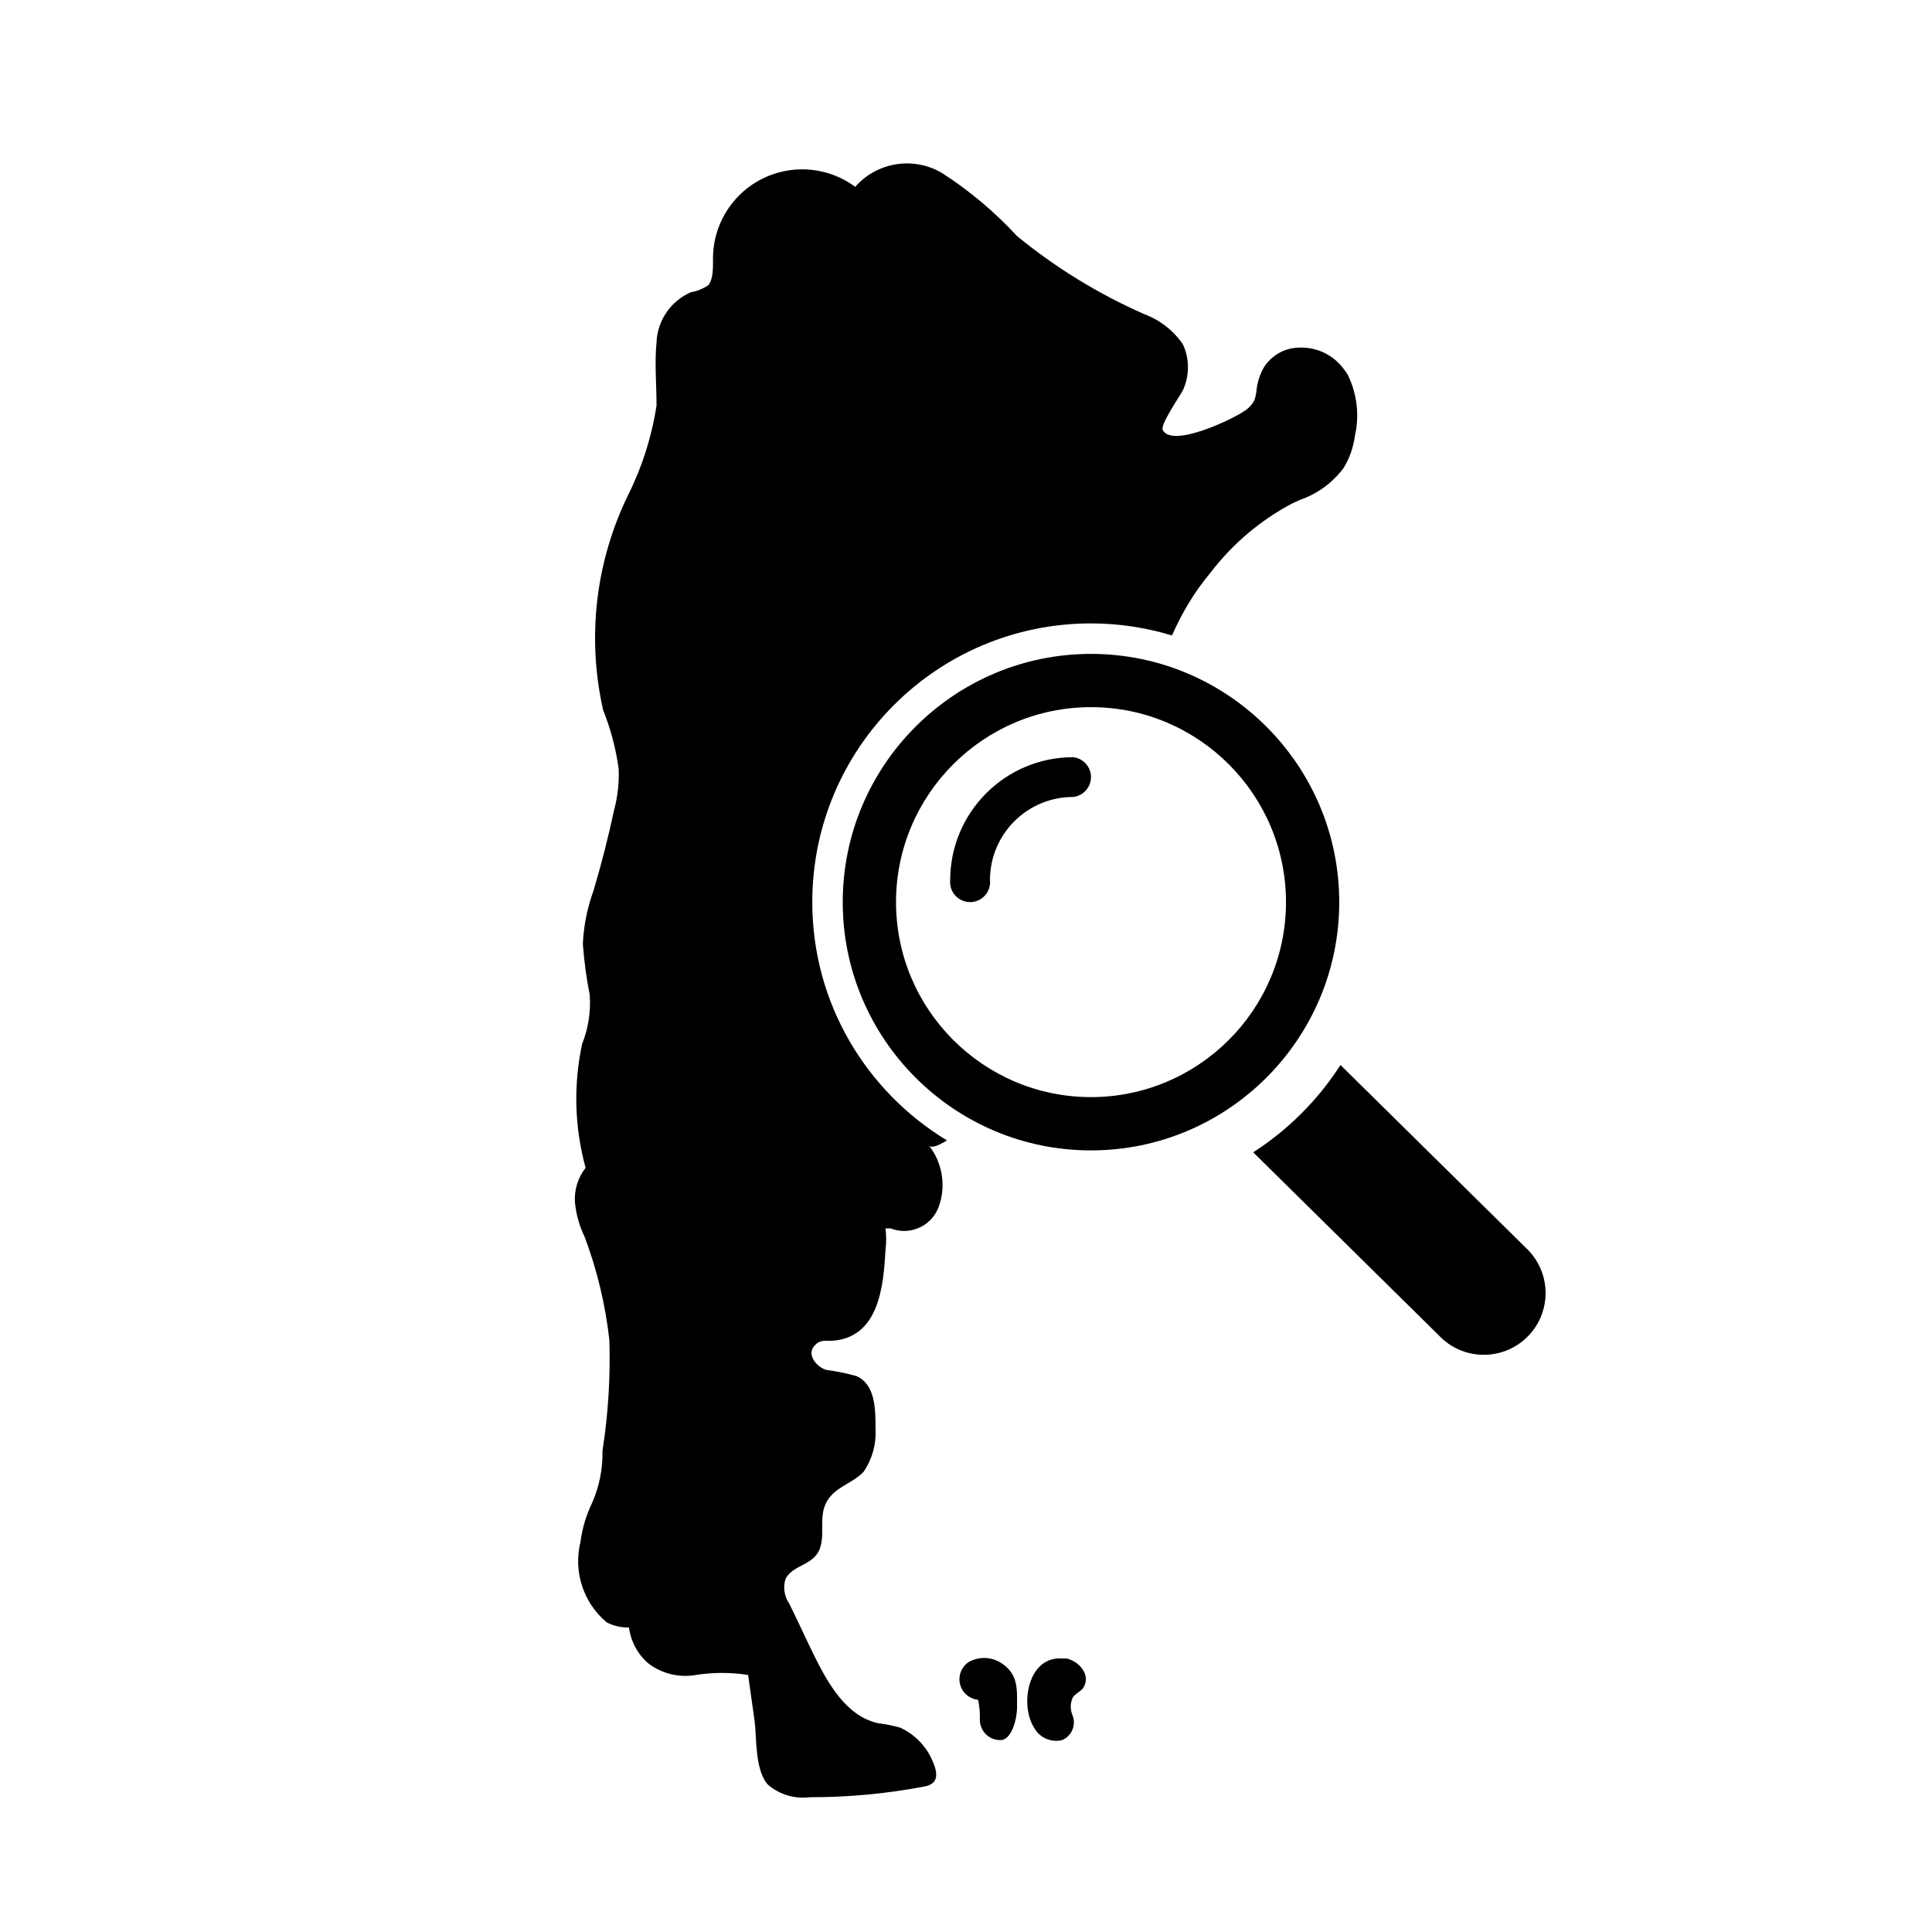
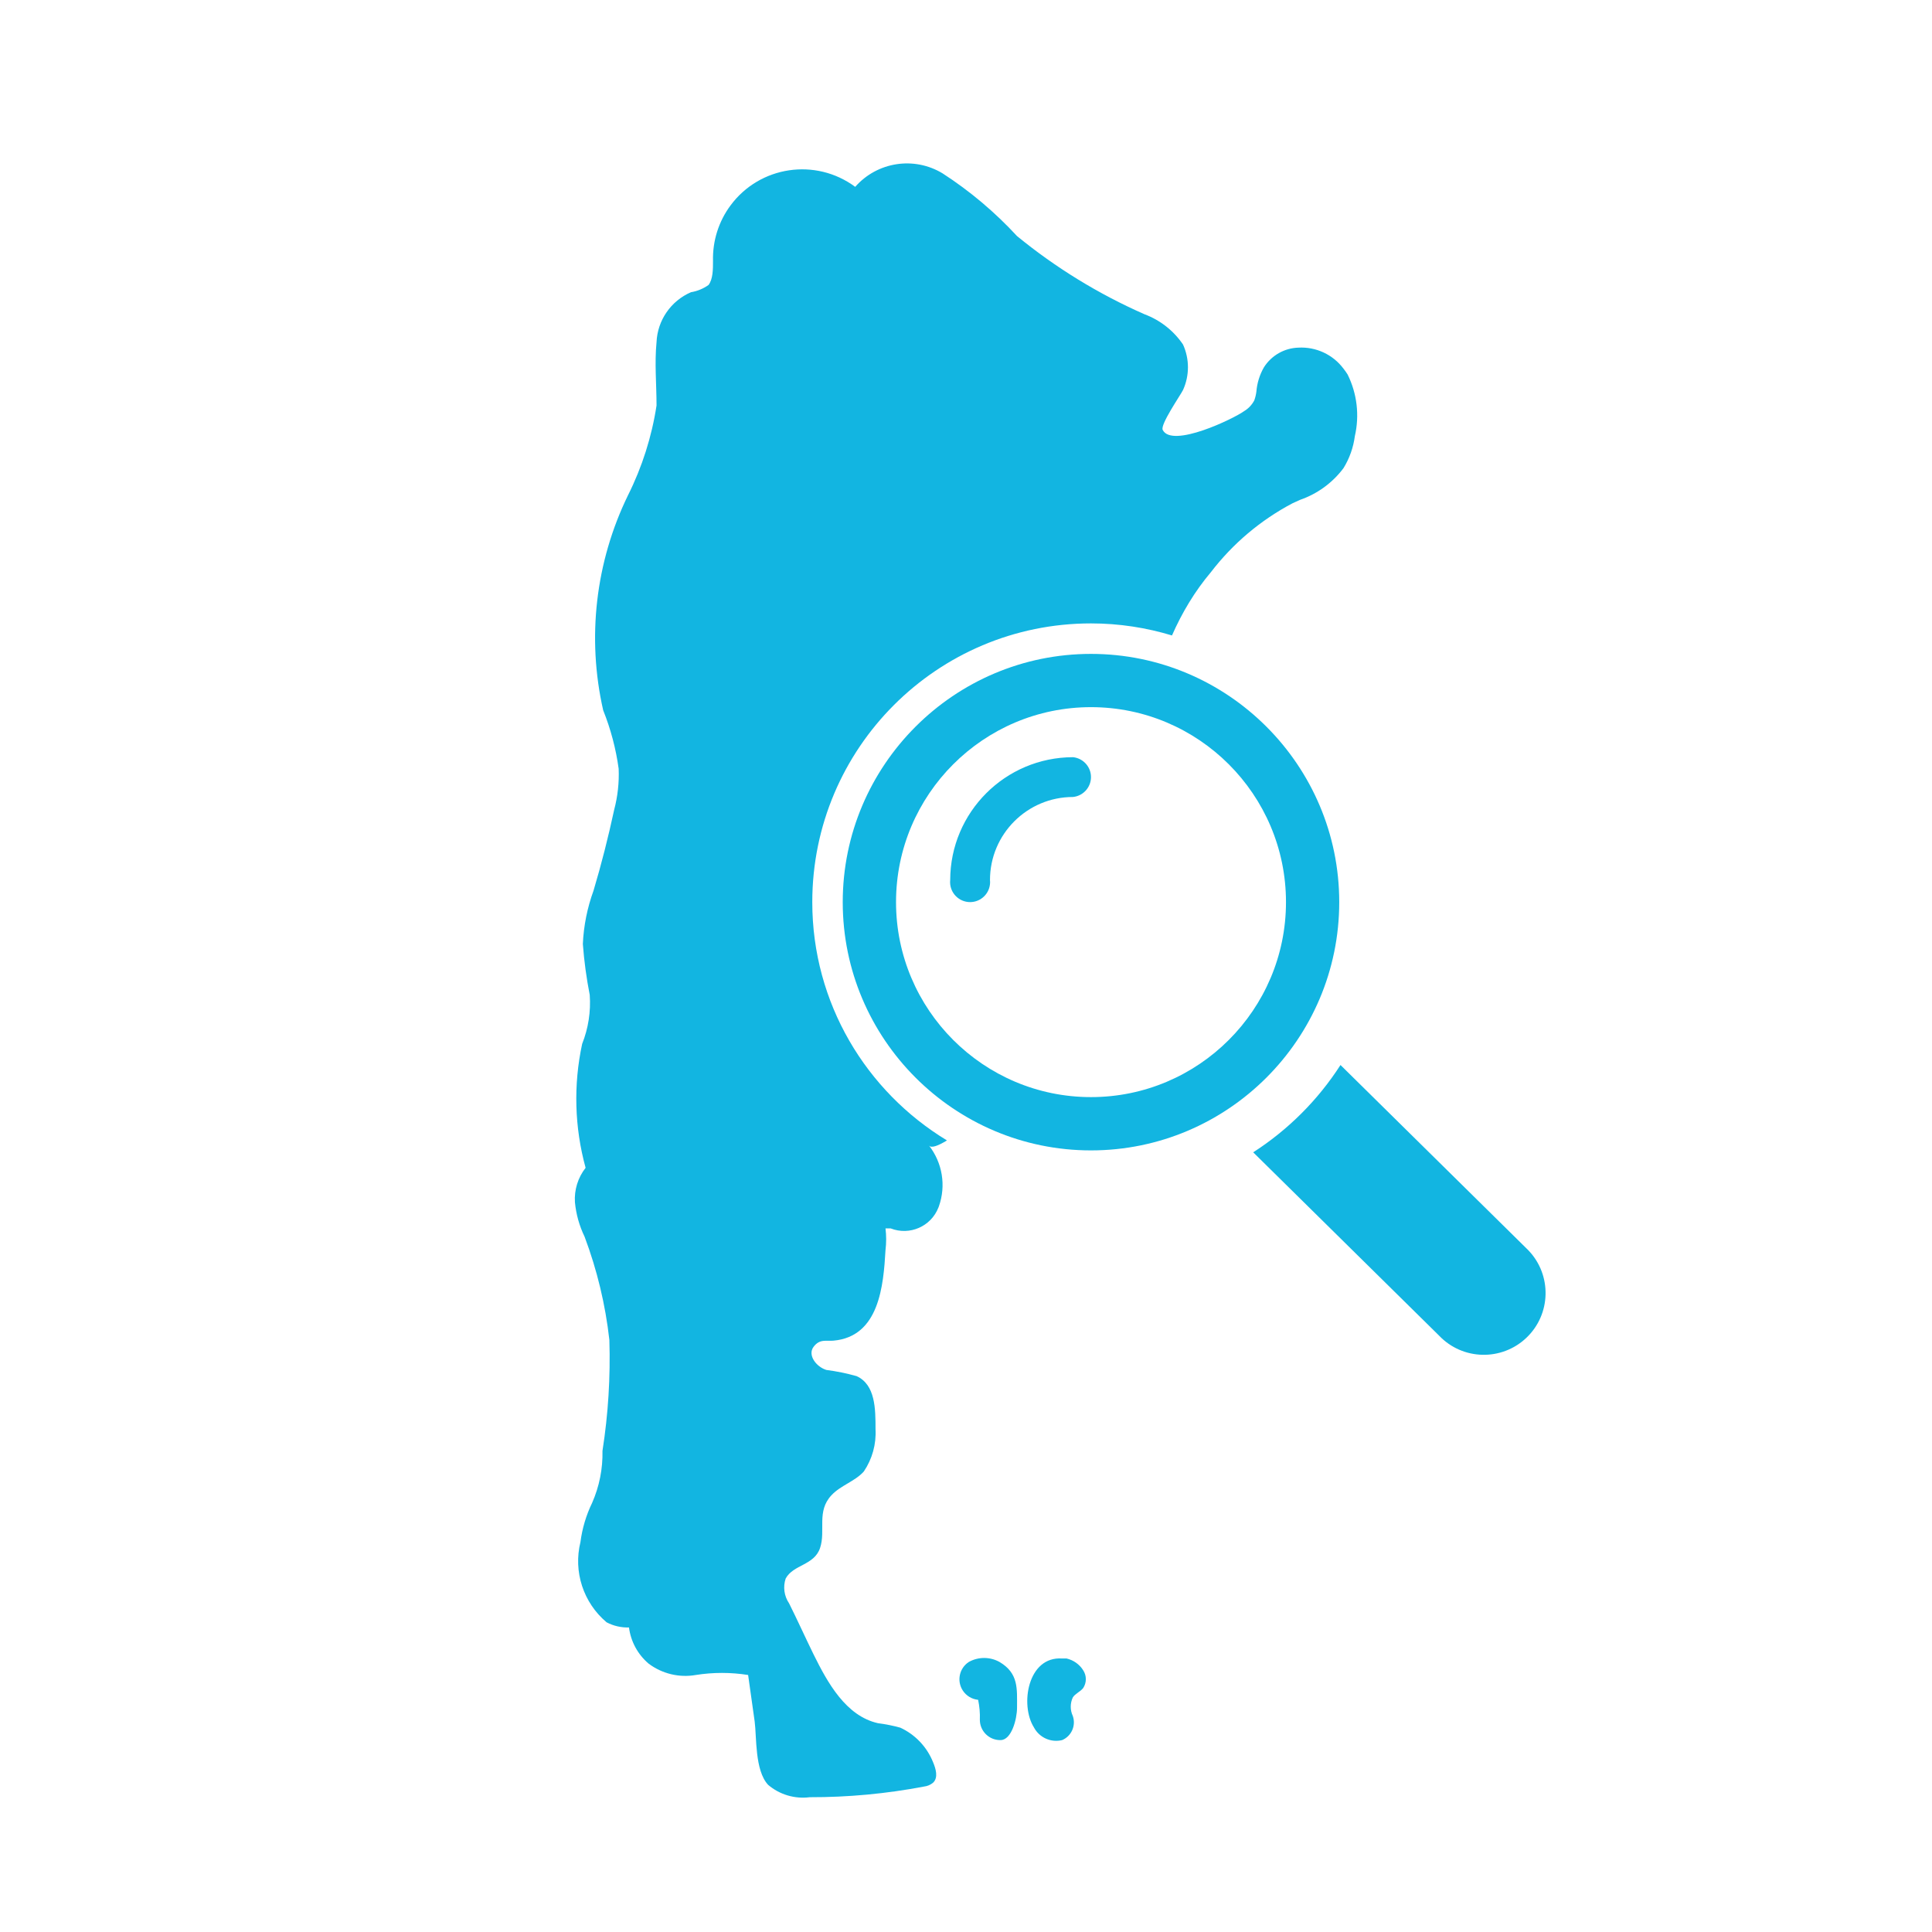
<svg xmlns="http://www.w3.org/2000/svg" version="1.1" id="Capa_2" x="0px" y="0px" viewBox="0 0 50.5 50.5" enable-background="new 0 0 50.5 50.5" xml:space="preserve">
-   <g>
-     <path d="M24.752,29.809c-2.107-1.277-3.52-3.585-3.52-6.228c0-4.024,3.262-7.286,7.286-7.286c0.736,0,1.446,0.112,2.116,0.315   c0.261-0.594,0.596-1.155,1.018-1.655c0.573-0.747,1.3-1.361,2.133-1.8l0.198-0.09c0.452-0.157,0.847-0.445,1.134-0.828   c0.157-0.255,0.258-0.54,0.297-0.837c0.125-0.543,0.058-1.112-0.189-1.611c-0.033-0.053-0.069-0.104-0.108-0.153   c-0.276-0.369-0.719-0.575-1.179-0.549c-0.366,0.011-0.703,0.203-0.9,0.513c-0.113,0.196-0.18,0.414-0.198,0.639   c-0.01,0.077-0.028,0.152-0.054,0.225c-0.06,0.115-0.15,0.212-0.261,0.279c-0.27,0.198-1.89,0.981-2.133,0.495   c-0.072-0.135,0.459-0.9,0.531-1.044c0.171-0.378,0.171-0.81,0-1.188c-0.245-0.362-0.598-0.639-1.008-0.792   C28.717,7.687,27.597,7,26.584,6.171c-0.577-0.625-1.23-1.176-1.944-1.638c-0.746-0.453-1.71-0.305-2.286,0.351   c-1.035-0.766-2.495-0.548-3.26,0.487c-0.31,0.418-0.47,0.928-0.457,1.448c0,0.216,0,0.477-0.117,0.63   c-0.137,0.097-0.294,0.162-0.459,0.189c-0.525,0.227-0.875,0.734-0.9,1.305c-0.054,0.549,0,1.107,0,1.656   c-0.125,0.817-0.377,1.61-0.747,2.349c-0.849,1.744-1.077,3.725-0.648,5.616c0.197,0.492,0.333,1.005,0.405,1.53   c0.015,0.361-0.025,0.722-0.117,1.071c-0.153,0.711-0.333,1.422-0.54,2.115c-0.163,0.448-0.258,0.919-0.279,1.395   c0.033,0.447,0.094,0.892,0.18,1.332c0.031,0.435-0.037,0.872-0.198,1.278c-0.231,1.071-0.201,2.183,0.09,3.24   c-0.2,0.256-0.3,0.576-0.279,0.9c0.03,0.313,0.115,0.617,0.252,0.9c0.327,0.87,0.545,1.777,0.648,2.7   c0.03,0.969-0.03,1.94-0.18,2.898c0.01,0.467-0.082,0.931-0.27,1.359c-0.157,0.323-0.26,0.67-0.306,1.026   c-0.19,0.772,0.075,1.585,0.684,2.097c0.18,0.095,0.382,0.141,0.585,0.135c0.047,0.368,0.23,0.705,0.513,0.945   c0.352,0.265,0.799,0.373,1.233,0.297c0.453-0.072,0.915-0.072,1.368,0c0.054,0.405,0.117,0.81,0.171,1.215   c0.054,0.405,0,1.278,0.351,1.656c0.301,0.257,0.697,0.374,1.089,0.324c1.003,0.002,2.003-0.091,2.988-0.279   c0.086-0.01,0.167-0.044,0.234-0.099c0.144-0.135,0.072-0.369,0-0.54c-0.16-0.398-0.466-0.72-0.855-0.9   c-0.192-0.053-0.387-0.092-0.585-0.117c-0.837-0.189-1.314-1.053-1.683-1.8c-0.216-0.441-0.423-0.9-0.639-1.332   c-0.129-0.19-0.163-0.43-0.09-0.648c0.198-0.369,0.747-0.342,0.9-0.801c0.153-0.459-0.099-0.954,0.297-1.377   c0.243-0.261,0.612-0.36,0.846-0.621c0.22-0.326,0.328-0.714,0.306-1.107c0-0.522,0-1.161-0.495-1.386   c-0.26-0.073-0.524-0.127-0.792-0.162c-0.261-0.081-0.495-0.387-0.333-0.603s0.333-0.144,0.522-0.162   c1.197-0.108,1.305-1.44,1.359-2.367c0.023-0.188,0.023-0.379,0-0.567h0.135c0.495,0.194,1.054-0.049,1.248-0.545   c0.004-0.01,0.008-0.021,0.012-0.031c0.192-0.541,0.093-1.142-0.261-1.593C24.339,30.023,24.531,29.945,24.752,29.809z" />
-     <path d="M26.125,43.441c-0.249-0.138-0.552-0.138-0.801,0c-0.25,0.163-0.321,0.497-0.158,0.747c0.09,0.138,0.237,0.227,0.401,0.243   c0.036,0.172,0.052,0.347,0.045,0.522c0,0.293,0.238,0.531,0.531,0.531c0.003,0,0.006,0,0.009,0c0.288,0,0.432-0.549,0.432-0.846   C26.584,44.143,26.629,43.738,26.125,43.441z" />
-     <path d="M27.88,43.351h-0.117c-0.9-0.063-1.107,1.215-0.738,1.8c0.14,0.267,0.445,0.405,0.738,0.333   c0.244-0.104,0.366-0.379,0.279-0.63c-0.072-0.154-0.072-0.332,0-0.486c0.063-0.099,0.189-0.144,0.27-0.243   c0.094-0.142,0.094-0.326,0-0.468C28.214,43.502,28.059,43.393,27.88,43.351z" />
-     <path d="M39.954,32.686c-0.018-0.019-0.037-0.038-0.056-0.056l-4.859-4.792c-0.589,0.915-1.367,1.693-2.282,2.282l4.859,4.792   c0.615,0.646,1.636,0.67,2.282,0.056S40.569,33.331,39.954,32.686z" />
-     <path d="M28.048,19.792c-1.772,0.003-3.208,1.439-3.211,3.211c-0.03,0.287,0.179,0.544,0.466,0.574   c0.287,0.03,0.544-0.179,0.574-0.466c0.004-0.036,0.004-0.072,0-0.108c0-1.199,0.972-2.171,2.171-2.171   c0.287-0.03,0.496-0.287,0.466-0.574C28.489,20.013,28.294,19.818,28.048,19.792z" />
-     <path d="M35.006,23.581c0-3.578-2.911-6.489-6.489-6.489s-6.489,2.911-6.489,6.489s2.911,6.489,6.489,6.489   S35.006,27.159,35.006,23.581z M28.517,28.677c-2.81,0-5.096-2.286-5.096-5.097c0-2.81,2.286-5.096,5.096-5.096   c2.811,0,5.097,2.286,5.097,5.096C33.614,26.391,31.328,28.677,28.517,28.677z" />
+   <defs id="defs6" />
+   <g id="g6" style="fill:#12b5e1;fill-opacity:1">
+     <path d="M24.752,29.809c-2.107-1.277-3.52-3.585-3.52-6.228c0-4.024,3.262-7.286,7.286-7.286c0.736,0,1.446,0.112,2.116,0.315   c0.261-0.594,0.596-1.155,1.018-1.655c0.573-0.747,1.3-1.361,2.133-1.8l0.198-0.09c0.452-0.157,0.847-0.445,1.134-0.828   c0.157-0.255,0.258-0.54,0.297-0.837c0.125-0.543,0.058-1.112-0.189-1.611c-0.033-0.053-0.069-0.104-0.108-0.153   c-0.276-0.369-0.719-0.575-1.179-0.549c-0.366,0.011-0.703,0.203-0.9,0.513c-0.113,0.196-0.18,0.414-0.198,0.639   c-0.01,0.077-0.028,0.152-0.054,0.225c-0.06,0.115-0.15,0.212-0.261,0.279c-0.27,0.198-1.89,0.981-2.133,0.495   c-0.072-0.135,0.459-0.9,0.531-1.044c0.171-0.378,0.171-0.81,0-1.188c-0.245-0.362-0.598-0.639-1.008-0.792   C28.717,7.687,27.597,7,26.584,6.171c-0.577-0.625-1.23-1.176-1.944-1.638c-0.746-0.453-1.71-0.305-2.286,0.351   c-1.035-0.766-2.495-0.548-3.26,0.487c-0.31,0.418-0.47,0.928-0.457,1.448c0,0.216,0,0.477-0.117,0.63   c-0.137,0.097-0.294,0.162-0.459,0.189c-0.525,0.227-0.875,0.734-0.9,1.305c-0.054,0.549,0,1.107,0,1.656   c-0.125,0.817-0.377,1.61-0.747,2.349c-0.849,1.744-1.077,3.725-0.648,5.616c0.197,0.492,0.333,1.005,0.405,1.53   c0.015,0.361-0.025,0.722-0.117,1.071c-0.153,0.711-0.333,1.422-0.54,2.115c-0.163,0.448-0.258,0.919-0.279,1.395   c0.033,0.447,0.094,0.892,0.18,1.332c0.031,0.435-0.037,0.872-0.198,1.278c-0.231,1.071-0.201,2.183,0.09,3.24   c-0.2,0.256-0.3,0.576-0.279,0.9c0.03,0.313,0.115,0.617,0.252,0.9c0.327,0.87,0.545,1.777,0.648,2.7   c0.03,0.969-0.03,1.94-0.18,2.898c0.01,0.467-0.082,0.931-0.27,1.359c-0.157,0.323-0.26,0.67-0.306,1.026   c-0.19,0.772,0.075,1.585,0.684,2.097c0.18,0.095,0.382,0.141,0.585,0.135c0.047,0.368,0.23,0.705,0.513,0.945   c0.352,0.265,0.799,0.373,1.233,0.297c0.453-0.072,0.915-0.072,1.368,0c0.054,0.405,0.117,0.81,0.171,1.215   c0.054,0.405,0,1.278,0.351,1.656c0.301,0.257,0.697,0.374,1.089,0.324c1.003,0.002,2.003-0.091,2.988-0.279   c0.086-0.01,0.167-0.044,0.234-0.099c0.144-0.135,0.072-0.369,0-0.54c-0.16-0.398-0.466-0.72-0.855-0.9   c-0.192-0.053-0.387-0.092-0.585-0.117c-0.837-0.189-1.314-1.053-1.683-1.8c-0.216-0.441-0.423-0.9-0.639-1.332   c-0.129-0.19-0.163-0.43-0.09-0.648c0.198-0.369,0.747-0.342,0.9-0.801c0.153-0.459-0.099-0.954,0.297-1.377   c0.243-0.261,0.612-0.36,0.846-0.621c0.22-0.326,0.328-0.714,0.306-1.107c0-0.522,0-1.161-0.495-1.386   c-0.26-0.073-0.524-0.127-0.792-0.162c-0.261-0.081-0.495-0.387-0.333-0.603s0.333-0.144,0.522-0.162   c1.197-0.108,1.305-1.44,1.359-2.367c0.023-0.188,0.023-0.379,0-0.567h0.135c0.495,0.194,1.054-0.049,1.248-0.545   c0.004-0.01,0.008-0.021,0.012-0.031c0.192-0.541,0.093-1.142-0.261-1.593C24.339,30.023,24.531,29.945,24.752,29.809z" id="path1" style="fill:#12b5e1;fill-opacity:1" />
+     <path d="M26.125,43.441c-0.249-0.138-0.552-0.138-0.801,0c-0.25,0.163-0.321,0.497-0.158,0.747c0.09,0.138,0.237,0.227,0.401,0.243   c0.036,0.172,0.052,0.347,0.045,0.522c0,0.293,0.238,0.531,0.531,0.531c0.003,0,0.006,0,0.009,0c0.288,0,0.432-0.549,0.432-0.846   C26.584,44.143,26.629,43.738,26.125,43.441z" id="path2" style="fill:#12b5e1;fill-opacity:1" />
+     <path d="M27.88,43.351h-0.117c-0.9-0.063-1.107,1.215-0.738,1.8c0.14,0.267,0.445,0.405,0.738,0.333   c0.244-0.104,0.366-0.379,0.279-0.63c-0.072-0.154-0.072-0.332,0-0.486c0.063-0.099,0.189-0.144,0.27-0.243   c0.094-0.142,0.094-0.326,0-0.468C28.214,43.502,28.059,43.393,27.88,43.351z" id="path3" style="fill:#12b5e1;fill-opacity:1" />
+     <path d="M39.954,32.686c-0.018-0.019-0.037-0.038-0.056-0.056l-4.859-4.792c-0.589,0.915-1.367,1.693-2.282,2.282l4.859,4.792   c0.615,0.646,1.636,0.67,2.282,0.056S40.569,33.331,39.954,32.686z" id="path4" style="fill:#12b5e1;fill-opacity:1" />
+     <path d="M28.048,19.792c-1.772,0.003-3.208,1.439-3.211,3.211c-0.03,0.287,0.179,0.544,0.466,0.574   c0.287,0.03,0.544-0.179,0.574-0.466c0.004-0.036,0.004-0.072,0-0.108c0-1.199,0.972-2.171,2.171-2.171   c0.287-0.03,0.496-0.287,0.466-0.574C28.489,20.013,28.294,19.818,28.048,19.792z" id="path5" style="fill:#12b5e1;fill-opacity:1" />
+     <path d="M35.006,23.581c0-3.578-2.911-6.489-6.489-6.489s-6.489,2.911-6.489,6.489s2.911,6.489,6.489,6.489   S35.006,27.159,35.006,23.581z M28.517,28.677c-2.81,0-5.096-2.286-5.096-5.097c0-2.81,2.286-5.096,5.096-5.096   c2.811,0,5.097,2.286,5.097,5.096C33.614,26.391,31.328,28.677,28.517,28.677z" id="path6" style="fill:#12b5e1;fill-opacity:1" />
  </g>
</svg>
